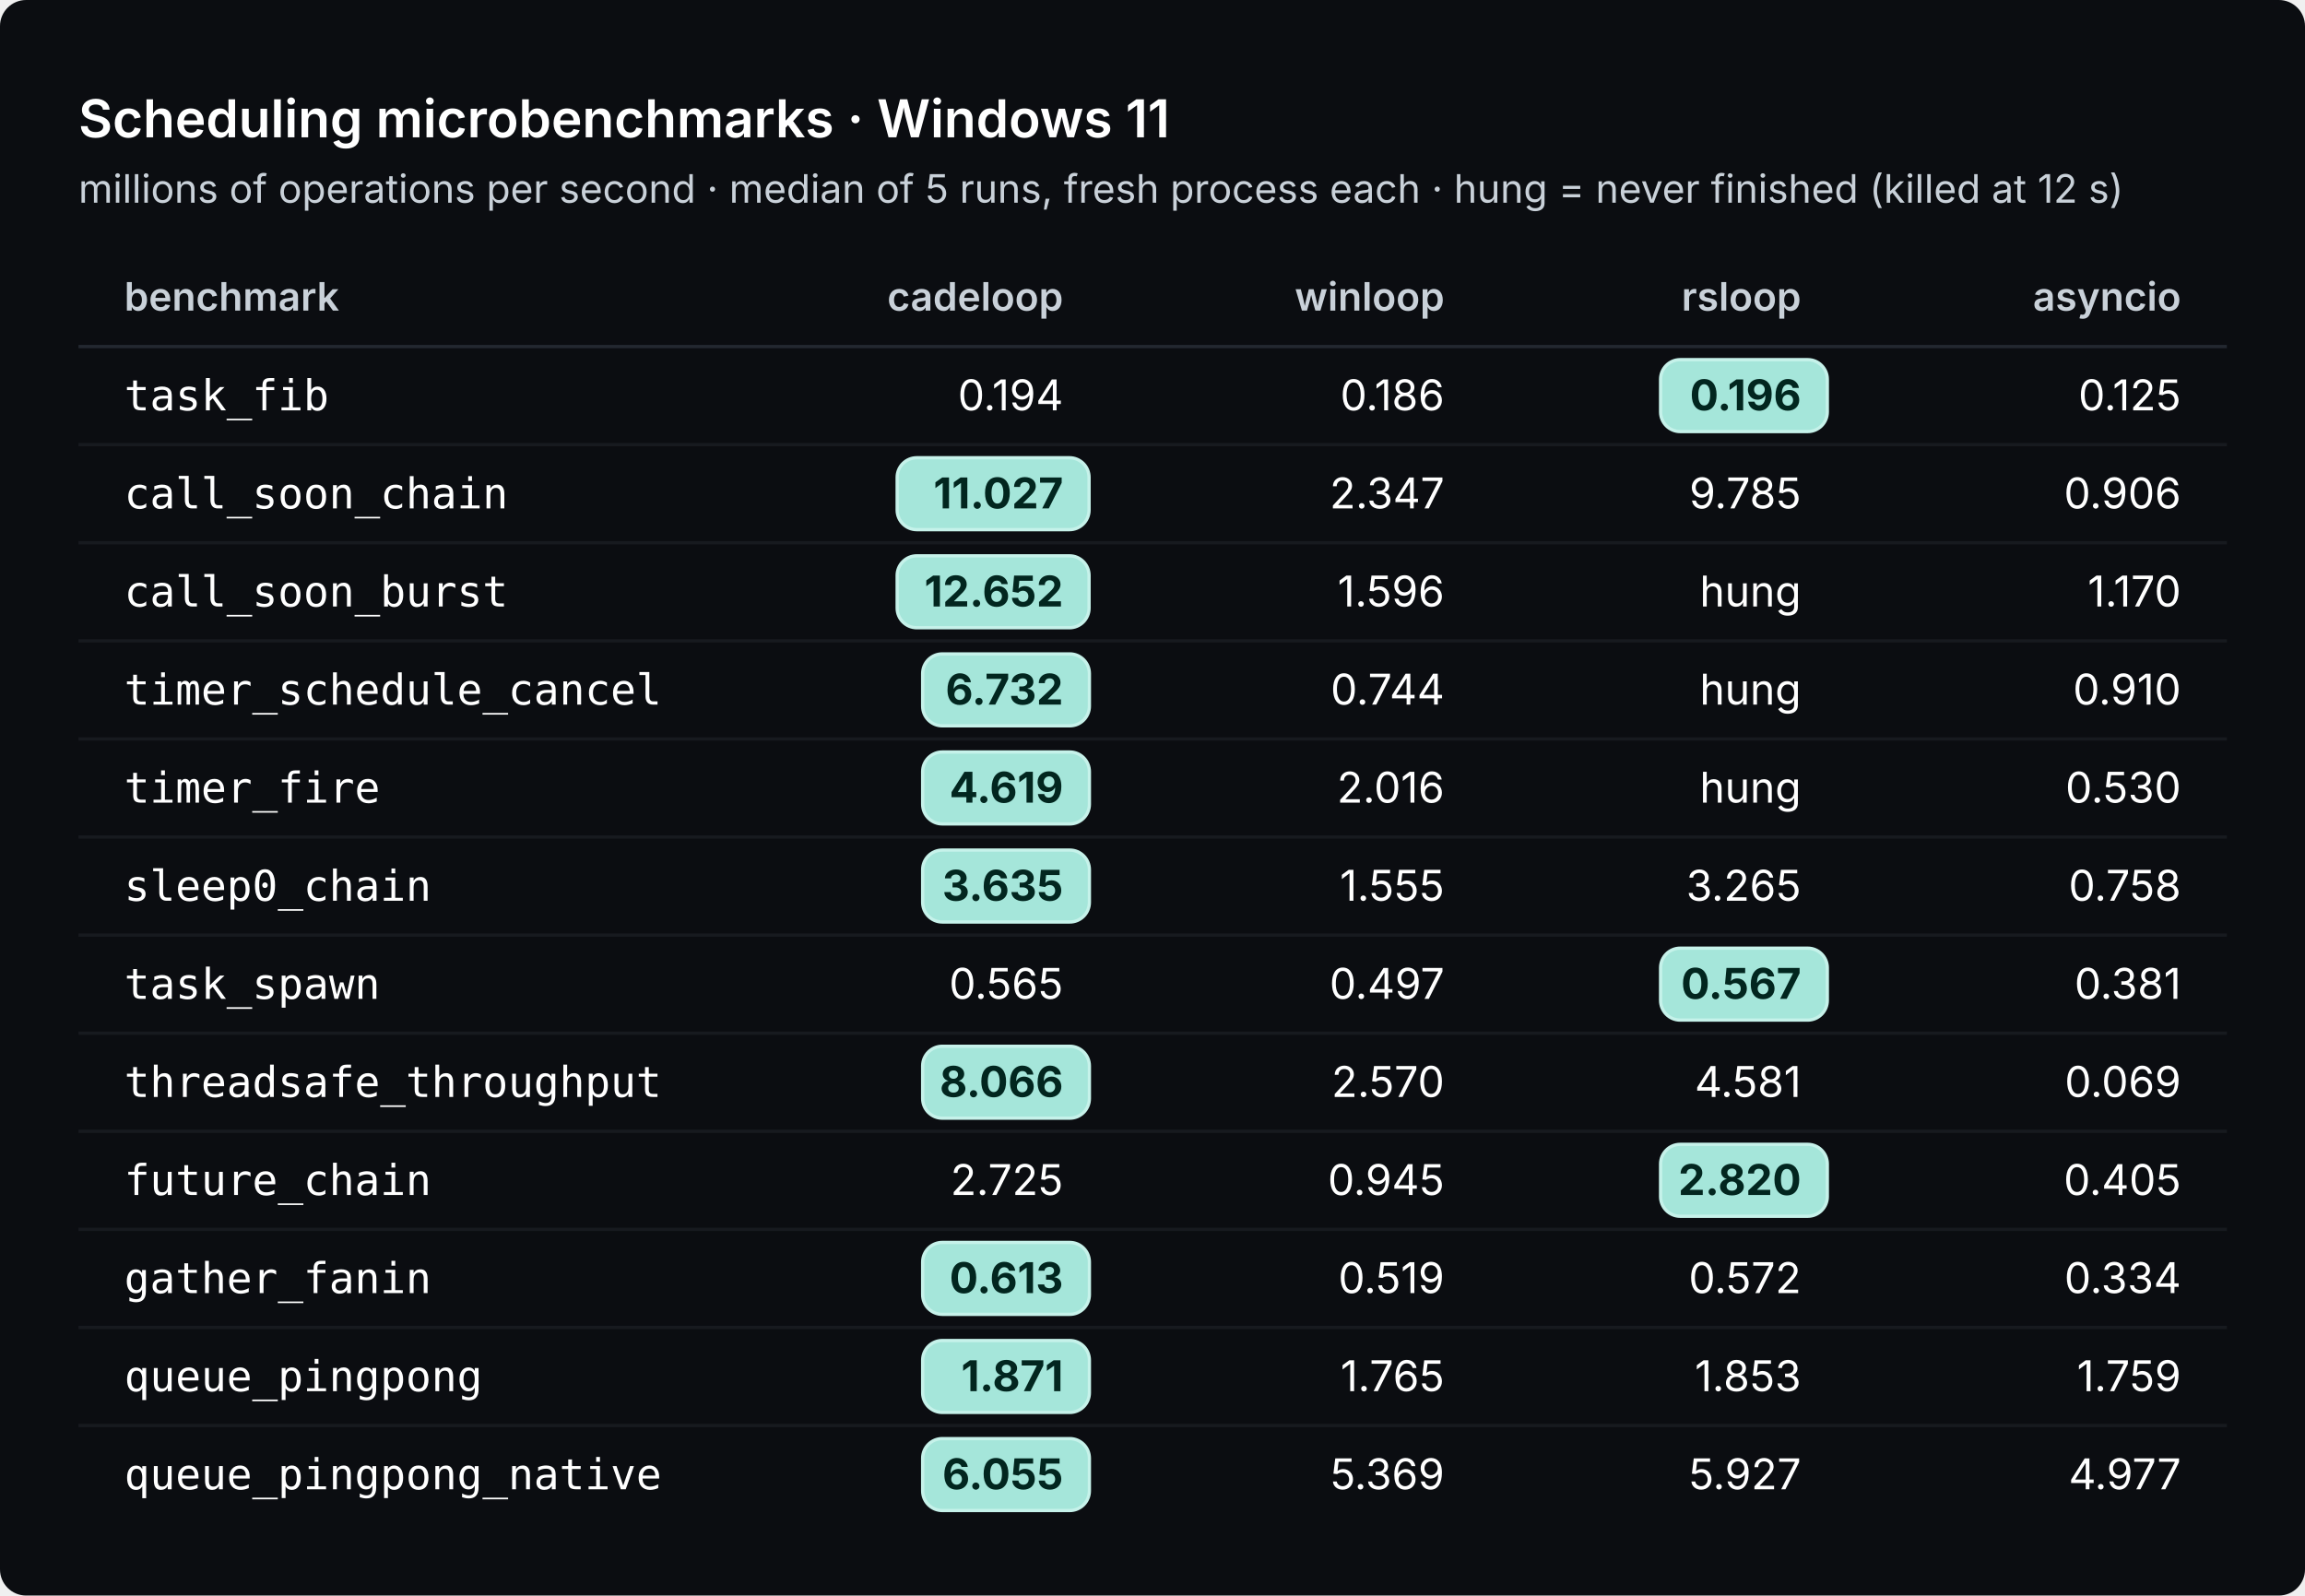
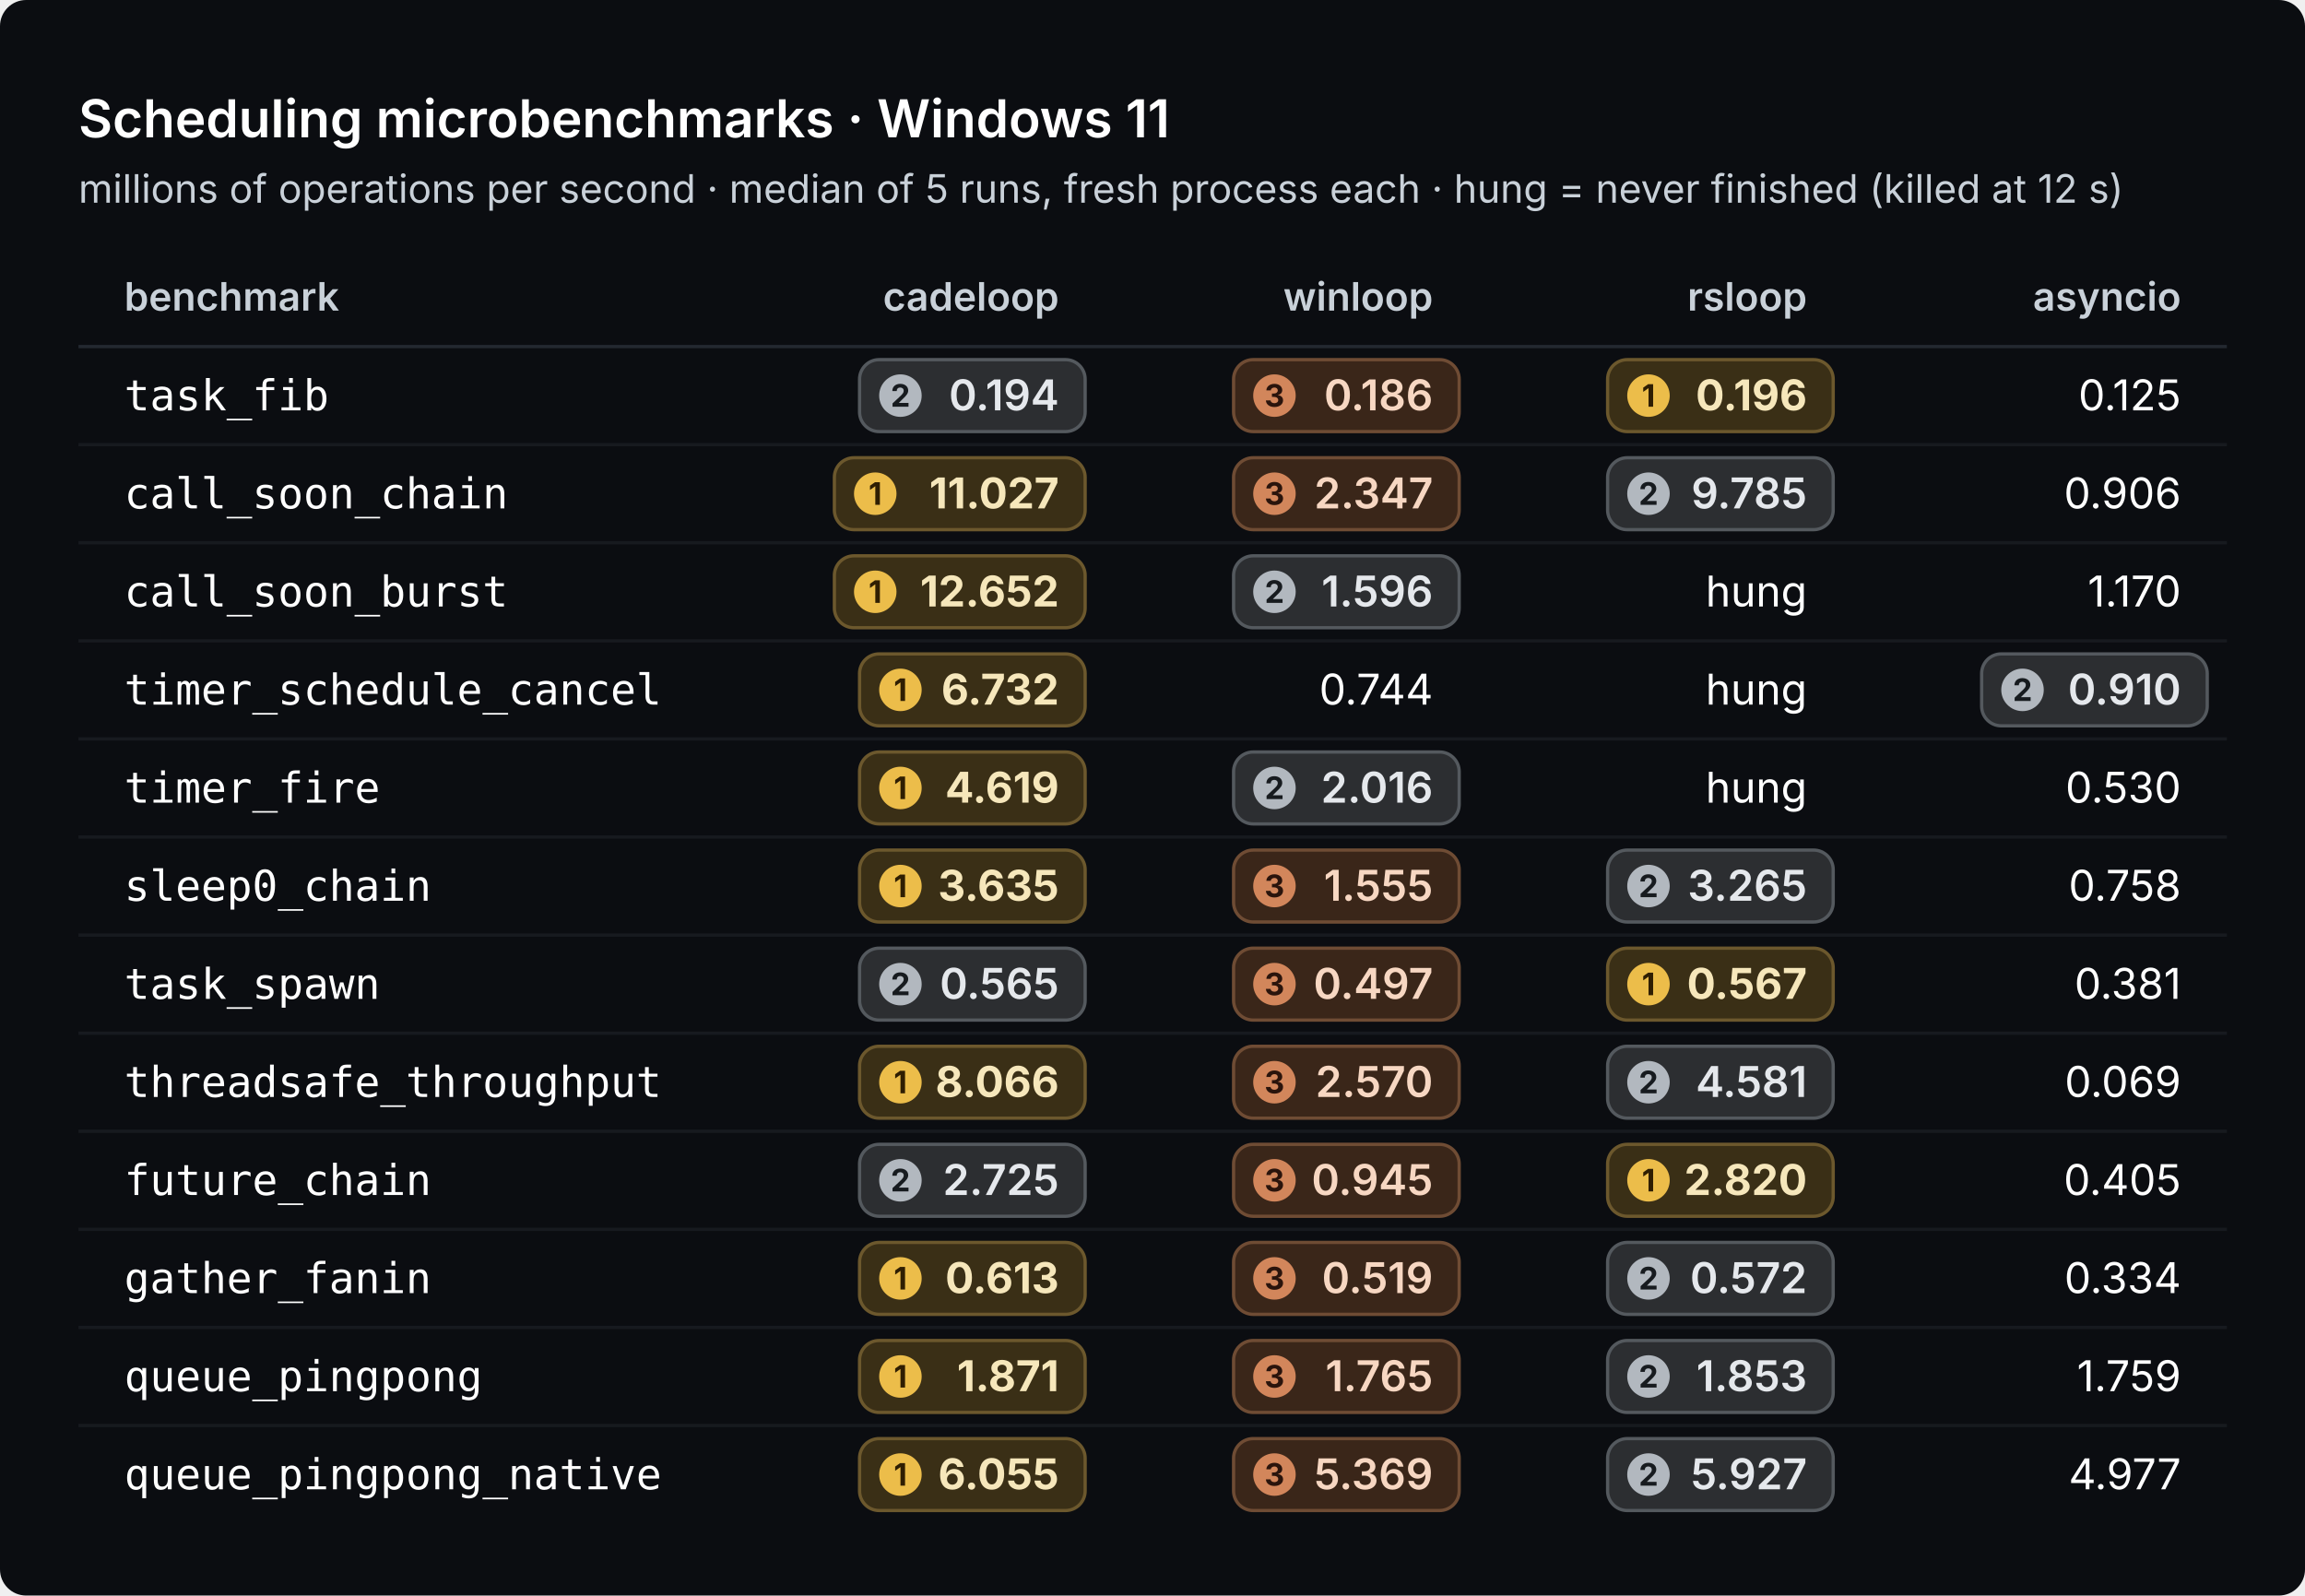
<svg xmlns="http://www.w3.org/2000/svg" viewBox="0 0 705 488" width="705" height="488" font-family="system-ui, -apple-system, 'Segoe UI', sans-serif">
  <rect width="705" height="488" fill="#0B0D11" rx="8" />
  <text x="24" y="42" font-size="16" font-weight="600" fill="#ffffff">Scheduling microbenchmarks · Windows 11</text>
  <text x="24" y="62" font-size="12" fill="#c9d1d9">millions of operations per second · median of 5 runs, fresh process each · hung = never finished (killed at 12 s)</text>
  <text x="38.0" y="95.0" font-size="12" font-weight="600" fill="#c9d1d9">benchmark</text>
-   <text x="325.2" y="95.0" font-size="12" font-weight="600" text-anchor="end" fill="#c9d1d9">cadeloop</text>
-   <text x="441.8" y="95.0" font-size="12" font-weight="600" text-anchor="end" fill="#c9d1d9">winloop</text>
-   <text x="550.9" y="95.0" font-size="12" font-weight="600" text-anchor="end" fill="#c9d1d9">rsloop</text>
+   <text x="323.9" y="95.0" font-size="12" font-weight="600" text-anchor="end" fill="#c9d1d9">cadeloop</text>
+   <text x="438.3" y="95.0" font-size="12" font-weight="600" text-anchor="end" fill="#c9d1d9">winloop</text>
+   <text x="552.7" y="95.0" font-size="12" font-weight="600" text-anchor="end" fill="#c9d1d9">rsloop</text>
  <text x="667.1" y="95.0" font-size="12" font-weight="600" text-anchor="end" fill="#c9d1d9">asyncio</text>
  <line x1="24" y1="106.0" x2="681.1" y2="106.0" stroke="#232830" stroke-width="1" />
  <text x="38.0" y="125.5" font-size="13" font-family="ui-monospace, SFMono-Regular, Menlo, Consolas, monospace" fill="#ffffff">task_fib</text>
-   <text x="325.2" y="125.5" font-size="13" text-anchor="end" fill="#ffffff">0.194</text>
-   <text x="441.8" y="125.5" font-size="13" text-anchor="end" fill="#ffffff">0.186</text>
-   <rect x="507.9" y="110.0" width="51.0" height="22" rx="6" fill="#a5e6da" stroke="#c6f2ea" stroke-width="1" />
-   <text x="550.9" y="125.5" font-size="13" text-anchor="end" font-weight="700" fill="#02261f">0.196</text>
+   <rect x="262.9" y="110.0" width="69.0" height="22" rx="6" fill="#2c2e31" stroke="#54595e" stroke-width="1" />
+   <circle cx="275.4" cy="121.0" r="6.5" fill="#b2b8bf" />
+   <text x="275.4" y="124.4" font-size="9.5" font-weight="700" text-anchor="middle" fill="#171b1f">2</text>
+   <text x="323.9" y="125.5" font-size="13" text-anchor="end" font-weight="600" fill="#e5e8ec">0.194</text>
+   <rect x="377.3" y="110.0" width="69.0" height="22" rx="6" fill="#3a2619" stroke="#6f4c34" stroke-width="1" />
+   <circle cx="389.8" cy="121.0" r="6.5" fill="#d2865b" />
+   <text x="389.8" y="124.4" font-size="9.5" font-weight="700" text-anchor="middle" fill="#2a140c">3</text>
+   <text x="438.3" y="125.5" font-size="13" text-anchor="end" font-weight="600" fill="#f7d7c2">0.186</text>
+   <rect x="491.7" y="110.0" width="69.0" height="22" rx="6" fill="#3a2f16" stroke="#6c582d" stroke-width="1" />
+   <circle cx="504.2" cy="121.0" r="6.5" fill="#ecbd4a" />
+   <text x="504.2" y="124.4" font-size="9.5" font-weight="700" text-anchor="middle" fill="#2f1e02">1</text>
+   <text x="552.7" y="125.5" font-size="13" text-anchor="end" font-weight="700" fill="#f6e7bb">0.196</text>
  <text x="667.1" y="125.5" font-size="13" text-anchor="end" fill="#ffffff">0.125</text>
  <line x1="24" y1="136.0" x2="681.1" y2="136.0" stroke="#171A1F" stroke-width="1" />
  <text x="38.0" y="155.5" font-size="13" font-family="ui-monospace, SFMono-Regular, Menlo, Consolas, monospace" fill="#ffffff">call_soon_chain</text>
-   <rect x="274.4" y="140.0" width="58.7" height="22" rx="6" fill="#a5e6da" stroke="#c6f2ea" stroke-width="1" />
-   <text x="325.2" y="155.5" font-size="13" text-anchor="end" font-weight="700" fill="#02261f">11.027</text>
-   <text x="441.8" y="155.5" font-size="13" text-anchor="end" fill="#ffffff">2.347</text>
-   <text x="550.9" y="155.5" font-size="13" text-anchor="end" fill="#ffffff">9.785</text>
+   <rect x="255.2" y="140.0" width="76.7" height="22" rx="6" fill="#3a2f16" stroke="#6c582d" stroke-width="1" />
+   <circle cx="267.7" cy="151.0" r="6.5" fill="#ecbd4a" />
+   <text x="267.7" y="154.4" font-size="9.5" font-weight="700" text-anchor="middle" fill="#2f1e02">1</text>
+   <text x="323.9" y="155.5" font-size="13" text-anchor="end" font-weight="700" fill="#f6e7bb">11.027</text>
+   <rect x="377.3" y="140.0" width="69.0" height="22" rx="6" fill="#3a2619" stroke="#6f4c34" stroke-width="1" />
+   <circle cx="389.8" cy="151.0" r="6.5" fill="#d2865b" />
+   <text x="389.8" y="154.4" font-size="9.5" font-weight="700" text-anchor="middle" fill="#2a140c">3</text>
+   <text x="438.3" y="155.5" font-size="13" text-anchor="end" font-weight="600" fill="#f7d7c2">2.347</text>
+   <rect x="491.7" y="140.0" width="69.0" height="22" rx="6" fill="#2c2e31" stroke="#54595e" stroke-width="1" />
+   <circle cx="504.2" cy="151.0" r="6.5" fill="#b2b8bf" />
+   <text x="504.2" y="154.4" font-size="9.5" font-weight="700" text-anchor="middle" fill="#171b1f">2</text>
+   <text x="552.7" y="155.5" font-size="13" text-anchor="end" font-weight="600" fill="#e5e8ec">9.785</text>
  <text x="667.1" y="155.5" font-size="13" text-anchor="end" fill="#ffffff">0.906</text>
  <line x1="24" y1="166.0" x2="681.1" y2="166.0" stroke="#171A1F" stroke-width="1" />
  <text x="38.0" y="185.5" font-size="13" font-family="ui-monospace, SFMono-Regular, Menlo, Consolas, monospace" fill="#ffffff">call_soon_burst</text>
-   <rect x="274.4" y="170.0" width="58.7" height="22" rx="6" fill="#a5e6da" stroke="#c6f2ea" stroke-width="1" />
-   <text x="325.2" y="185.5" font-size="13" text-anchor="end" font-weight="700" fill="#02261f">12.652</text>
-   <text x="441.8" y="185.5" font-size="13" text-anchor="end" fill="#ffffff">1.596</text>
-   <text x="550.9" y="185.5" font-size="13" text-anchor="end" fill="#ffffff">hung</text>
+   <rect x="255.2" y="170.0" width="76.7" height="22" rx="6" fill="#3a2f16" stroke="#6c582d" stroke-width="1" />
+   <circle cx="267.7" cy="181.0" r="6.5" fill="#ecbd4a" />
+   <text x="267.7" y="184.4" font-size="9.5" font-weight="700" text-anchor="middle" fill="#2f1e02">1</text>
+   <text x="323.9" y="185.5" font-size="13" text-anchor="end" font-weight="700" fill="#f6e7bb">12.652</text>
+   <rect x="377.3" y="170.0" width="69.0" height="22" rx="6" fill="#2c2e31" stroke="#54595e" stroke-width="1" />
+   <circle cx="389.8" cy="181.0" r="6.5" fill="#b2b8bf" />
+   <text x="389.8" y="184.4" font-size="9.5" font-weight="700" text-anchor="middle" fill="#171b1f">2</text>
+   <text x="438.3" y="185.5" font-size="13" text-anchor="end" font-weight="600" fill="#e5e8ec">1.596</text>
+   <text x="552.7" y="185.5" font-size="13" text-anchor="end" fill="#ffffff">hung</text>
  <text x="667.1" y="185.5" font-size="13" text-anchor="end" fill="#ffffff">1.170</text>
  <line x1="24" y1="196.0" x2="681.1" y2="196.0" stroke="#171A1F" stroke-width="1" />
  <text x="38.0" y="215.5" font-size="13" font-family="ui-monospace, SFMono-Regular, Menlo, Consolas, monospace" fill="#ffffff">timer_schedule_cancel</text>
-   <rect x="282.2" y="200.0" width="51.0" height="22" rx="6" fill="#a5e6da" stroke="#c6f2ea" stroke-width="1" />
-   <text x="325.2" y="215.5" font-size="13" text-anchor="end" font-weight="700" fill="#02261f">6.732</text>
-   <text x="441.8" y="215.5" font-size="13" text-anchor="end" fill="#ffffff">0.744</text>
-   <text x="550.9" y="215.5" font-size="13" text-anchor="end" fill="#ffffff">hung</text>
-   <text x="667.1" y="215.5" font-size="13" text-anchor="end" fill="#ffffff">0.910</text>
+   <rect x="262.9" y="200.0" width="69.0" height="22" rx="6" fill="#3a2f16" stroke="#6c582d" stroke-width="1" />
+   <circle cx="275.4" cy="211.0" r="6.5" fill="#ecbd4a" />
+   <text x="275.4" y="214.4" font-size="9.5" font-weight="700" text-anchor="middle" fill="#2f1e02">1</text>
+   <text x="323.9" y="215.5" font-size="13" text-anchor="end" font-weight="700" fill="#f6e7bb">6.732</text>
+   <text x="438.3" y="215.5" font-size="13" text-anchor="end" fill="#ffffff">0.744</text>
+   <text x="552.7" y="215.5" font-size="13" text-anchor="end" fill="#ffffff">hung</text>
+   <rect x="606.1" y="200.0" width="69.0" height="22" rx="6" fill="#2c2e31" stroke="#54595e" stroke-width="1" />
+   <circle cx="618.6" cy="211.0" r="6.5" fill="#b2b8bf" />
+   <text x="618.6" y="214.4" font-size="9.5" font-weight="700" text-anchor="middle" fill="#171b1f">2</text>
+   <text x="667.1" y="215.5" font-size="13" text-anchor="end" font-weight="600" fill="#e5e8ec">0.910</text>
  <line x1="24" y1="226.0" x2="681.1" y2="226.0" stroke="#171A1F" stroke-width="1" />
  <text x="38.0" y="245.5" font-size="13" font-family="ui-monospace, SFMono-Regular, Menlo, Consolas, monospace" fill="#ffffff">timer_fire</text>
-   <rect x="282.2" y="230.0" width="51.0" height="22" rx="6" fill="#a5e6da" stroke="#c6f2ea" stroke-width="1" />
-   <text x="325.2" y="245.5" font-size="13" text-anchor="end" font-weight="700" fill="#02261f">4.619</text>
-   <text x="441.8" y="245.5" font-size="13" text-anchor="end" fill="#ffffff">2.016</text>
-   <text x="550.9" y="245.5" font-size="13" text-anchor="end" fill="#ffffff">hung</text>
+   <rect x="262.9" y="230.0" width="69.0" height="22" rx="6" fill="#3a2f16" stroke="#6c582d" stroke-width="1" />
+   <circle cx="275.4" cy="241.0" r="6.5" fill="#ecbd4a" />
+   <text x="275.4" y="244.4" font-size="9.5" font-weight="700" text-anchor="middle" fill="#2f1e02">1</text>
+   <text x="323.9" y="245.5" font-size="13" text-anchor="end" font-weight="700" fill="#f6e7bb">4.619</text>
+   <rect x="377.3" y="230.0" width="69.0" height="22" rx="6" fill="#2c2e31" stroke="#54595e" stroke-width="1" />
+   <circle cx="389.8" cy="241.0" r="6.5" fill="#b2b8bf" />
+   <text x="389.8" y="244.4" font-size="9.5" font-weight="700" text-anchor="middle" fill="#171b1f">2</text>
+   <text x="438.3" y="245.5" font-size="13" text-anchor="end" font-weight="600" fill="#e5e8ec">2.016</text>
+   <text x="552.7" y="245.5" font-size="13" text-anchor="end" fill="#ffffff">hung</text>
  <text x="667.1" y="245.5" font-size="13" text-anchor="end" fill="#ffffff">0.530</text>
  <line x1="24" y1="256.0" x2="681.1" y2="256.0" stroke="#171A1F" stroke-width="1" />
  <text x="38.0" y="275.5" font-size="13" font-family="ui-monospace, SFMono-Regular, Menlo, Consolas, monospace" fill="#ffffff">sleep0_chain</text>
-   <rect x="282.2" y="260.0" width="51.0" height="22" rx="6" fill="#a5e6da" stroke="#c6f2ea" stroke-width="1" />
-   <text x="325.2" y="275.5" font-size="13" text-anchor="end" font-weight="700" fill="#02261f">3.635</text>
-   <text x="441.8" y="275.5" font-size="13" text-anchor="end" fill="#ffffff">1.555</text>
-   <text x="550.9" y="275.5" font-size="13" text-anchor="end" fill="#ffffff">3.265</text>
+   <rect x="262.9" y="260.0" width="69.0" height="22" rx="6" fill="#3a2f16" stroke="#6c582d" stroke-width="1" />
+   <circle cx="275.4" cy="271.0" r="6.5" fill="#ecbd4a" />
+   <text x="275.4" y="274.4" font-size="9.5" font-weight="700" text-anchor="middle" fill="#2f1e02">1</text>
+   <text x="323.9" y="275.5" font-size="13" text-anchor="end" font-weight="700" fill="#f6e7bb">3.635</text>
+   <rect x="377.3" y="260.0" width="69.0" height="22" rx="6" fill="#3a2619" stroke="#6f4c34" stroke-width="1" />
+   <circle cx="389.8" cy="271.0" r="6.5" fill="#d2865b" />
+   <text x="389.8" y="274.4" font-size="9.5" font-weight="700" text-anchor="middle" fill="#2a140c">3</text>
+   <text x="438.3" y="275.5" font-size="13" text-anchor="end" font-weight="600" fill="#f7d7c2">1.555</text>
+   <rect x="491.7" y="260.0" width="69.0" height="22" rx="6" fill="#2c2e31" stroke="#54595e" stroke-width="1" />
+   <circle cx="504.2" cy="271.0" r="6.5" fill="#b2b8bf" />
+   <text x="504.2" y="274.4" font-size="9.5" font-weight="700" text-anchor="middle" fill="#171b1f">2</text>
+   <text x="552.7" y="275.5" font-size="13" text-anchor="end" font-weight="600" fill="#e5e8ec">3.265</text>
  <text x="667.1" y="275.5" font-size="13" text-anchor="end" fill="#ffffff">0.758</text>
  <line x1="24" y1="286.0" x2="681.1" y2="286.0" stroke="#171A1F" stroke-width="1" />
  <text x="38.0" y="305.5" font-size="13" font-family="ui-monospace, SFMono-Regular, Menlo, Consolas, monospace" fill="#ffffff">task_spawn</text>
-   <text x="325.2" y="305.5" font-size="13" text-anchor="end" fill="#ffffff">0.565</text>
-   <text x="441.8" y="305.5" font-size="13" text-anchor="end" fill="#ffffff">0.497</text>
-   <rect x="507.9" y="290.0" width="51.0" height="22" rx="6" fill="#a5e6da" stroke="#c6f2ea" stroke-width="1" />
-   <text x="550.9" y="305.5" font-size="13" text-anchor="end" font-weight="700" fill="#02261f">0.567</text>
+   <rect x="262.9" y="290.0" width="69.0" height="22" rx="6" fill="#2c2e31" stroke="#54595e" stroke-width="1" />
+   <circle cx="275.4" cy="301.0" r="6.5" fill="#b2b8bf" />
+   <text x="275.4" y="304.4" font-size="9.5" font-weight="700" text-anchor="middle" fill="#171b1f">2</text>
+   <text x="323.9" y="305.5" font-size="13" text-anchor="end" font-weight="600" fill="#e5e8ec">0.565</text>
+   <rect x="377.3" y="290.0" width="69.0" height="22" rx="6" fill="#3a2619" stroke="#6f4c34" stroke-width="1" />
+   <circle cx="389.8" cy="301.0" r="6.5" fill="#d2865b" />
+   <text x="389.8" y="304.4" font-size="9.5" font-weight="700" text-anchor="middle" fill="#2a140c">3</text>
+   <text x="438.3" y="305.5" font-size="13" text-anchor="end" font-weight="600" fill="#f7d7c2">0.497</text>
+   <rect x="491.7" y="290.0" width="69.0" height="22" rx="6" fill="#3a2f16" stroke="#6c582d" stroke-width="1" />
+   <circle cx="504.2" cy="301.0" r="6.5" fill="#ecbd4a" />
+   <text x="504.2" y="304.4" font-size="9.5" font-weight="700" text-anchor="middle" fill="#2f1e02">1</text>
+   <text x="552.7" y="305.5" font-size="13" text-anchor="end" font-weight="700" fill="#f6e7bb">0.567</text>
  <text x="667.1" y="305.5" font-size="13" text-anchor="end" fill="#ffffff">0.381</text>
  <line x1="24" y1="316.0" x2="681.1" y2="316.0" stroke="#171A1F" stroke-width="1" />
  <text x="38.0" y="335.5" font-size="13" font-family="ui-monospace, SFMono-Regular, Menlo, Consolas, monospace" fill="#ffffff">threadsafe_throughput</text>
-   <rect x="282.2" y="320.0" width="51.0" height="22" rx="6" fill="#a5e6da" stroke="#c6f2ea" stroke-width="1" />
-   <text x="325.2" y="335.5" font-size="13" text-anchor="end" font-weight="700" fill="#02261f">8.066</text>
-   <text x="441.8" y="335.5" font-size="13" text-anchor="end" fill="#ffffff">2.570</text>
-   <text x="550.9" y="335.5" font-size="13" text-anchor="end" fill="#ffffff">4.581</text>
+   <rect x="262.9" y="320.0" width="69.0" height="22" rx="6" fill="#3a2f16" stroke="#6c582d" stroke-width="1" />
+   <circle cx="275.4" cy="331.0" r="6.5" fill="#ecbd4a" />
+   <text x="275.4" y="334.4" font-size="9.5" font-weight="700" text-anchor="middle" fill="#2f1e02">1</text>
+   <text x="323.9" y="335.5" font-size="13" text-anchor="end" font-weight="700" fill="#f6e7bb">8.066</text>
+   <rect x="377.3" y="320.0" width="69.0" height="22" rx="6" fill="#3a2619" stroke="#6f4c34" stroke-width="1" />
+   <circle cx="389.8" cy="331.0" r="6.5" fill="#d2865b" />
+   <text x="389.8" y="334.4" font-size="9.5" font-weight="700" text-anchor="middle" fill="#2a140c">3</text>
+   <text x="438.3" y="335.5" font-size="13" text-anchor="end" font-weight="600" fill="#f7d7c2">2.570</text>
+   <rect x="491.7" y="320.0" width="69.0" height="22" rx="6" fill="#2c2e31" stroke="#54595e" stroke-width="1" />
+   <circle cx="504.2" cy="331.0" r="6.5" fill="#b2b8bf" />
+   <text x="504.2" y="334.4" font-size="9.5" font-weight="700" text-anchor="middle" fill="#171b1f">2</text>
+   <text x="552.7" y="335.5" font-size="13" text-anchor="end" font-weight="600" fill="#e5e8ec">4.581</text>
  <text x="667.1" y="335.5" font-size="13" text-anchor="end" fill="#ffffff">0.069</text>
  <line x1="24" y1="346.0" x2="681.1" y2="346.0" stroke="#171A1F" stroke-width="1" />
  <text x="38.0" y="365.5" font-size="13" font-family="ui-monospace, SFMono-Regular, Menlo, Consolas, monospace" fill="#ffffff">future_chain</text>
-   <text x="325.2" y="365.5" font-size="13" text-anchor="end" fill="#ffffff">2.725</text>
-   <text x="441.8" y="365.5" font-size="13" text-anchor="end" fill="#ffffff">0.945</text>
-   <rect x="507.9" y="350.0" width="51.0" height="22" rx="6" fill="#a5e6da" stroke="#c6f2ea" stroke-width="1" />
-   <text x="550.9" y="365.5" font-size="13" text-anchor="end" font-weight="700" fill="#02261f">2.820</text>
+   <rect x="262.9" y="350.0" width="69.0" height="22" rx="6" fill="#2c2e31" stroke="#54595e" stroke-width="1" />
+   <circle cx="275.4" cy="361.0" r="6.5" fill="#b2b8bf" />
+   <text x="275.4" y="364.4" font-size="9.5" font-weight="700" text-anchor="middle" fill="#171b1f">2</text>
+   <text x="323.9" y="365.5" font-size="13" text-anchor="end" font-weight="600" fill="#e5e8ec">2.725</text>
+   <rect x="377.3" y="350.0" width="69.0" height="22" rx="6" fill="#3a2619" stroke="#6f4c34" stroke-width="1" />
+   <circle cx="389.8" cy="361.0" r="6.5" fill="#d2865b" />
+   <text x="389.8" y="364.4" font-size="9.5" font-weight="700" text-anchor="middle" fill="#2a140c">3</text>
+   <text x="438.3" y="365.5" font-size="13" text-anchor="end" font-weight="600" fill="#f7d7c2">0.945</text>
+   <rect x="491.7" y="350.0" width="69.0" height="22" rx="6" fill="#3a2f16" stroke="#6c582d" stroke-width="1" />
+   <circle cx="504.2" cy="361.0" r="6.5" fill="#ecbd4a" />
+   <text x="504.2" y="364.4" font-size="9.5" font-weight="700" text-anchor="middle" fill="#2f1e02">1</text>
+   <text x="552.7" y="365.5" font-size="13" text-anchor="end" font-weight="700" fill="#f6e7bb">2.820</text>
  <text x="667.1" y="365.5" font-size="13" text-anchor="end" fill="#ffffff">0.405</text>
  <line x1="24" y1="376.0" x2="681.1" y2="376.0" stroke="#171A1F" stroke-width="1" />
  <text x="38.0" y="395.5" font-size="13" font-family="ui-monospace, SFMono-Regular, Menlo, Consolas, monospace" fill="#ffffff">gather_fanin</text>
-   <rect x="282.2" y="380.0" width="51.0" height="22" rx="6" fill="#a5e6da" stroke="#c6f2ea" stroke-width="1" />
-   <text x="325.2" y="395.5" font-size="13" text-anchor="end" font-weight="700" fill="#02261f">0.613</text>
-   <text x="441.8" y="395.5" font-size="13" text-anchor="end" fill="#ffffff">0.519</text>
-   <text x="550.9" y="395.5" font-size="13" text-anchor="end" fill="#ffffff">0.572</text>
+   <rect x="262.9" y="380.0" width="69.0" height="22" rx="6" fill="#3a2f16" stroke="#6c582d" stroke-width="1" />
+   <circle cx="275.4" cy="391.0" r="6.5" fill="#ecbd4a" />
+   <text x="275.4" y="394.4" font-size="9.5" font-weight="700" text-anchor="middle" fill="#2f1e02">1</text>
+   <text x="323.9" y="395.5" font-size="13" text-anchor="end" font-weight="700" fill="#f6e7bb">0.613</text>
+   <rect x="377.3" y="380.0" width="69.0" height="22" rx="6" fill="#3a2619" stroke="#6f4c34" stroke-width="1" />
+   <circle cx="389.8" cy="391.0" r="6.5" fill="#d2865b" />
+   <text x="389.8" y="394.4" font-size="9.5" font-weight="700" text-anchor="middle" fill="#2a140c">3</text>
+   <text x="438.3" y="395.5" font-size="13" text-anchor="end" font-weight="600" fill="#f7d7c2">0.519</text>
+   <rect x="491.7" y="380.0" width="69.0" height="22" rx="6" fill="#2c2e31" stroke="#54595e" stroke-width="1" />
+   <circle cx="504.2" cy="391.0" r="6.5" fill="#b2b8bf" />
+   <text x="504.2" y="394.4" font-size="9.5" font-weight="700" text-anchor="middle" fill="#171b1f">2</text>
+   <text x="552.7" y="395.5" font-size="13" text-anchor="end" font-weight="600" fill="#e5e8ec">0.572</text>
  <text x="667.1" y="395.5" font-size="13" text-anchor="end" fill="#ffffff">0.334</text>
  <line x1="24" y1="406.0" x2="681.1" y2="406.0" stroke="#171A1F" stroke-width="1" />
  <text x="38.0" y="425.5" font-size="13" font-family="ui-monospace, SFMono-Regular, Menlo, Consolas, monospace" fill="#ffffff">queue_pingpong</text>
-   <rect x="282.2" y="410.0" width="51.0" height="22" rx="6" fill="#a5e6da" stroke="#c6f2ea" stroke-width="1" />
-   <text x="325.2" y="425.5" font-size="13" text-anchor="end" font-weight="700" fill="#02261f">1.871</text>
-   <text x="441.8" y="425.5" font-size="13" text-anchor="end" fill="#ffffff">1.765</text>
-   <text x="550.9" y="425.5" font-size="13" text-anchor="end" fill="#ffffff">1.853</text>
+   <rect x="262.9" y="410.0" width="69.0" height="22" rx="6" fill="#3a2f16" stroke="#6c582d" stroke-width="1" />
+   <circle cx="275.4" cy="421.0" r="6.5" fill="#ecbd4a" />
+   <text x="275.4" y="424.4" font-size="9.5" font-weight="700" text-anchor="middle" fill="#2f1e02">1</text>
+   <text x="323.9" y="425.5" font-size="13" text-anchor="end" font-weight="700" fill="#f6e7bb">1.871</text>
+   <rect x="377.3" y="410.0" width="69.0" height="22" rx="6" fill="#3a2619" stroke="#6f4c34" stroke-width="1" />
+   <circle cx="389.8" cy="421.0" r="6.5" fill="#d2865b" />
+   <text x="389.8" y="424.4" font-size="9.5" font-weight="700" text-anchor="middle" fill="#2a140c">3</text>
+   <text x="438.3" y="425.5" font-size="13" text-anchor="end" font-weight="600" fill="#f7d7c2">1.765</text>
+   <rect x="491.7" y="410.0" width="69.0" height="22" rx="6" fill="#2c2e31" stroke="#54595e" stroke-width="1" />
+   <circle cx="504.2" cy="421.0" r="6.5" fill="#b2b8bf" />
+   <text x="504.2" y="424.4" font-size="9.5" font-weight="700" text-anchor="middle" fill="#171b1f">2</text>
+   <text x="552.7" y="425.5" font-size="13" text-anchor="end" font-weight="600" fill="#e5e8ec">1.853</text>
  <text x="667.1" y="425.5" font-size="13" text-anchor="end" fill="#ffffff">1.759</text>
  <line x1="24" y1="436.0" x2="681.1" y2="436.0" stroke="#171A1F" stroke-width="1" />
  <text x="38.0" y="455.5" font-size="13" font-family="ui-monospace, SFMono-Regular, Menlo, Consolas, monospace" fill="#ffffff">queue_pingpong_native</text>
-   <rect x="282.2" y="440.0" width="51.0" height="22" rx="6" fill="#a5e6da" stroke="#c6f2ea" stroke-width="1" />
-   <text x="325.2" y="455.5" font-size="13" text-anchor="end" font-weight="700" fill="#02261f">6.055</text>
-   <text x="441.8" y="455.5" font-size="13" text-anchor="end" fill="#ffffff">5.369</text>
-   <text x="550.9" y="455.5" font-size="13" text-anchor="end" fill="#ffffff">5.927</text>
+   <rect x="262.9" y="440.0" width="69.0" height="22" rx="6" fill="#3a2f16" stroke="#6c582d" stroke-width="1" />
+   <circle cx="275.4" cy="451.0" r="6.5" fill="#ecbd4a" />
+   <text x="275.4" y="454.4" font-size="9.5" font-weight="700" text-anchor="middle" fill="#2f1e02">1</text>
+   <text x="323.9" y="455.5" font-size="13" text-anchor="end" font-weight="700" fill="#f6e7bb">6.055</text>
+   <rect x="377.3" y="440.0" width="69.0" height="22" rx="6" fill="#3a2619" stroke="#6f4c34" stroke-width="1" />
+   <circle cx="389.8" cy="451.0" r="6.5" fill="#d2865b" />
+   <text x="389.8" y="454.4" font-size="9.5" font-weight="700" text-anchor="middle" fill="#2a140c">3</text>
+   <text x="438.3" y="455.5" font-size="13" text-anchor="end" font-weight="600" fill="#f7d7c2">5.369</text>
+   <rect x="491.7" y="440.0" width="69.0" height="22" rx="6" fill="#2c2e31" stroke="#54595e" stroke-width="1" />
+   <circle cx="504.2" cy="451.0" r="6.5" fill="#b2b8bf" />
+   <text x="504.2" y="454.4" font-size="9.5" font-weight="700" text-anchor="middle" fill="#171b1f">2</text>
+   <text x="552.7" y="455.5" font-size="13" text-anchor="end" font-weight="600" fill="#e5e8ec">5.927</text>
  <text x="667.1" y="455.5" font-size="13" text-anchor="end" fill="#ffffff">4.977</text>
</svg>
